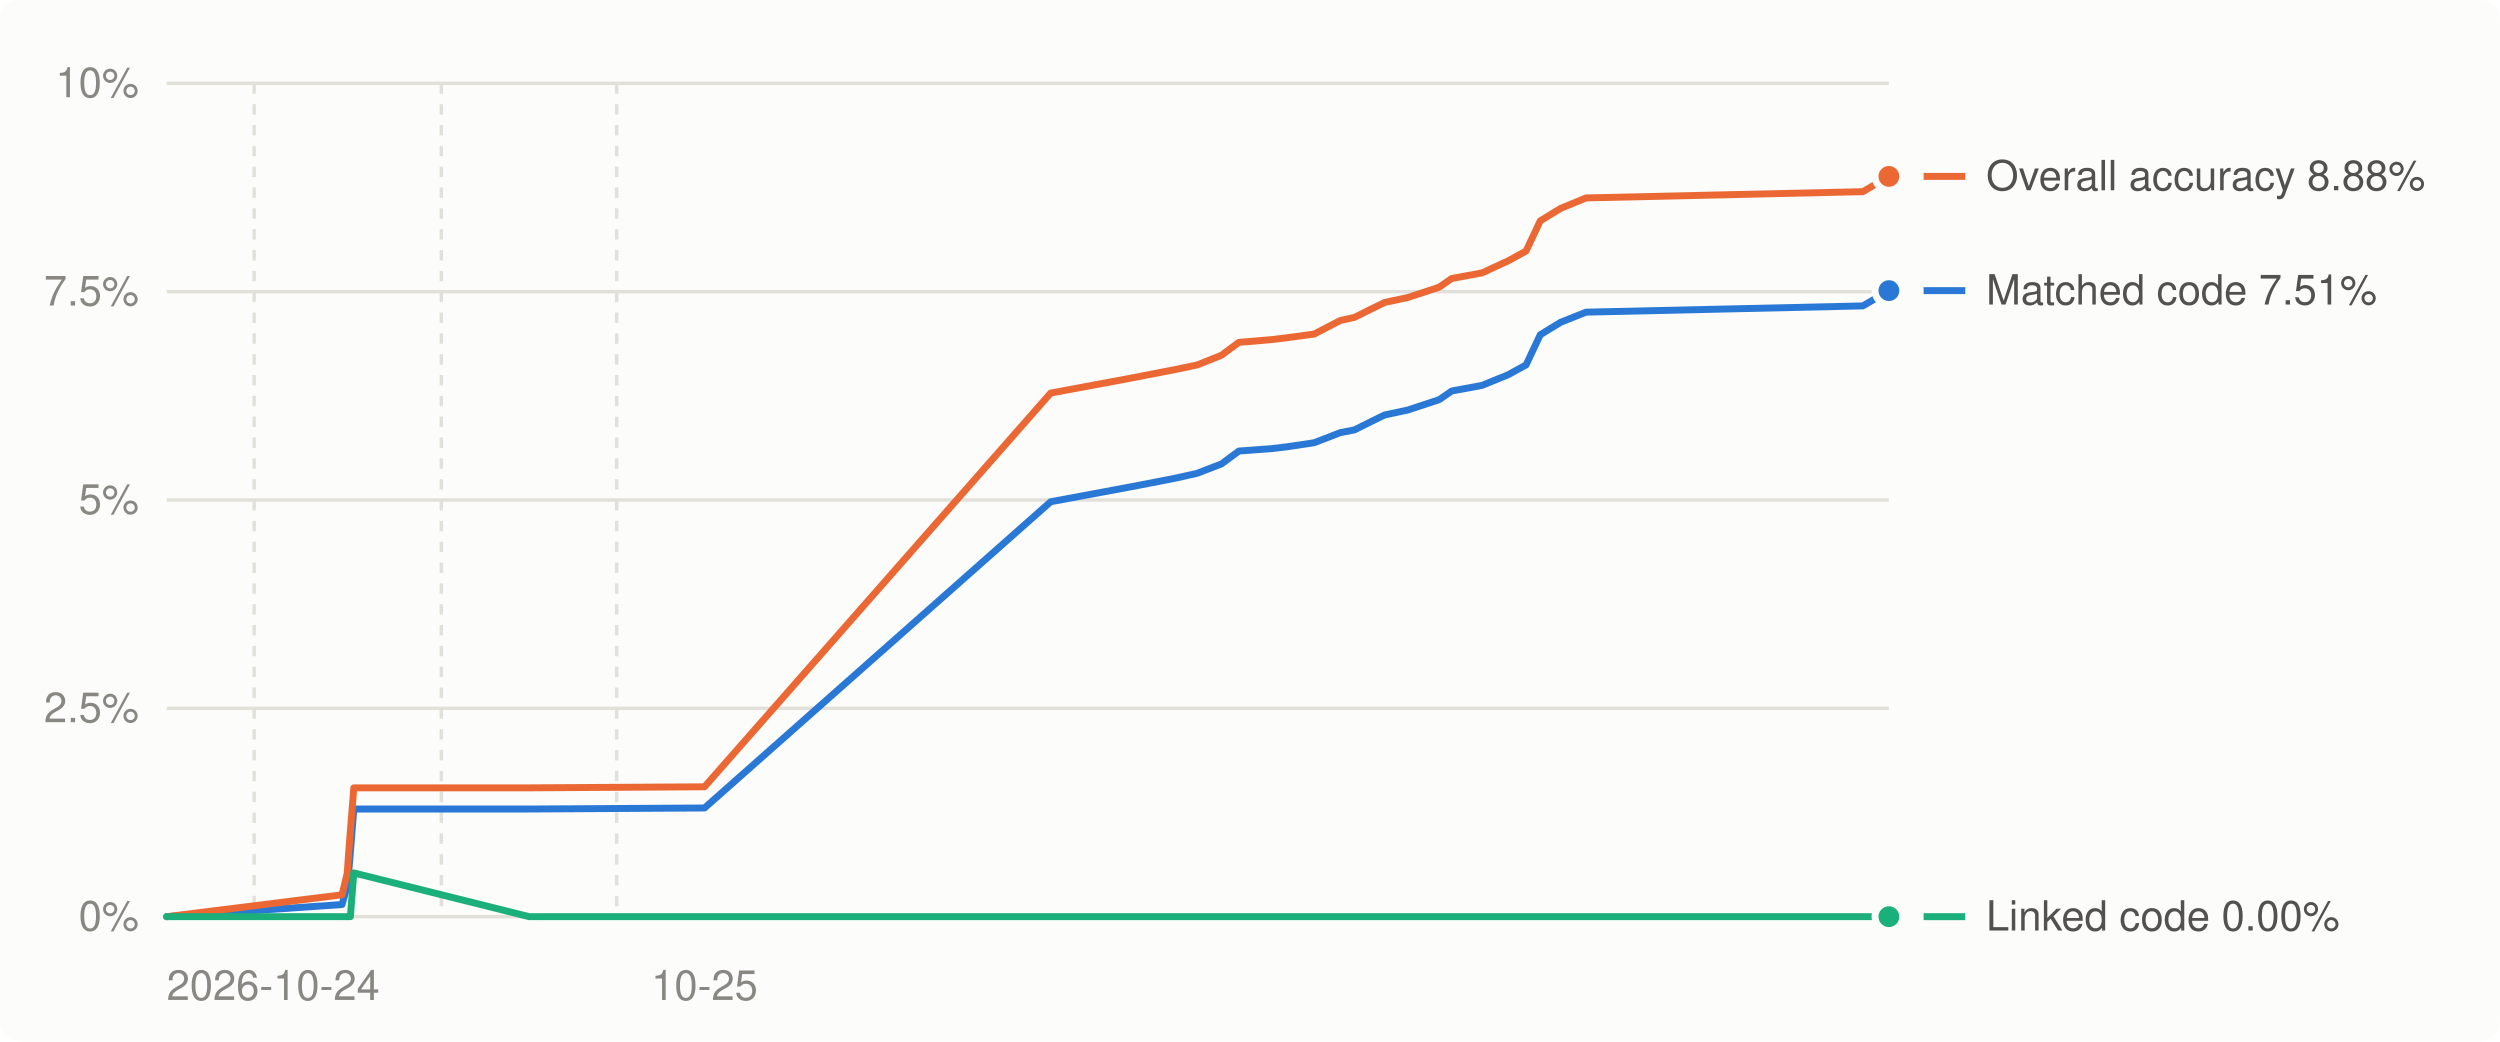
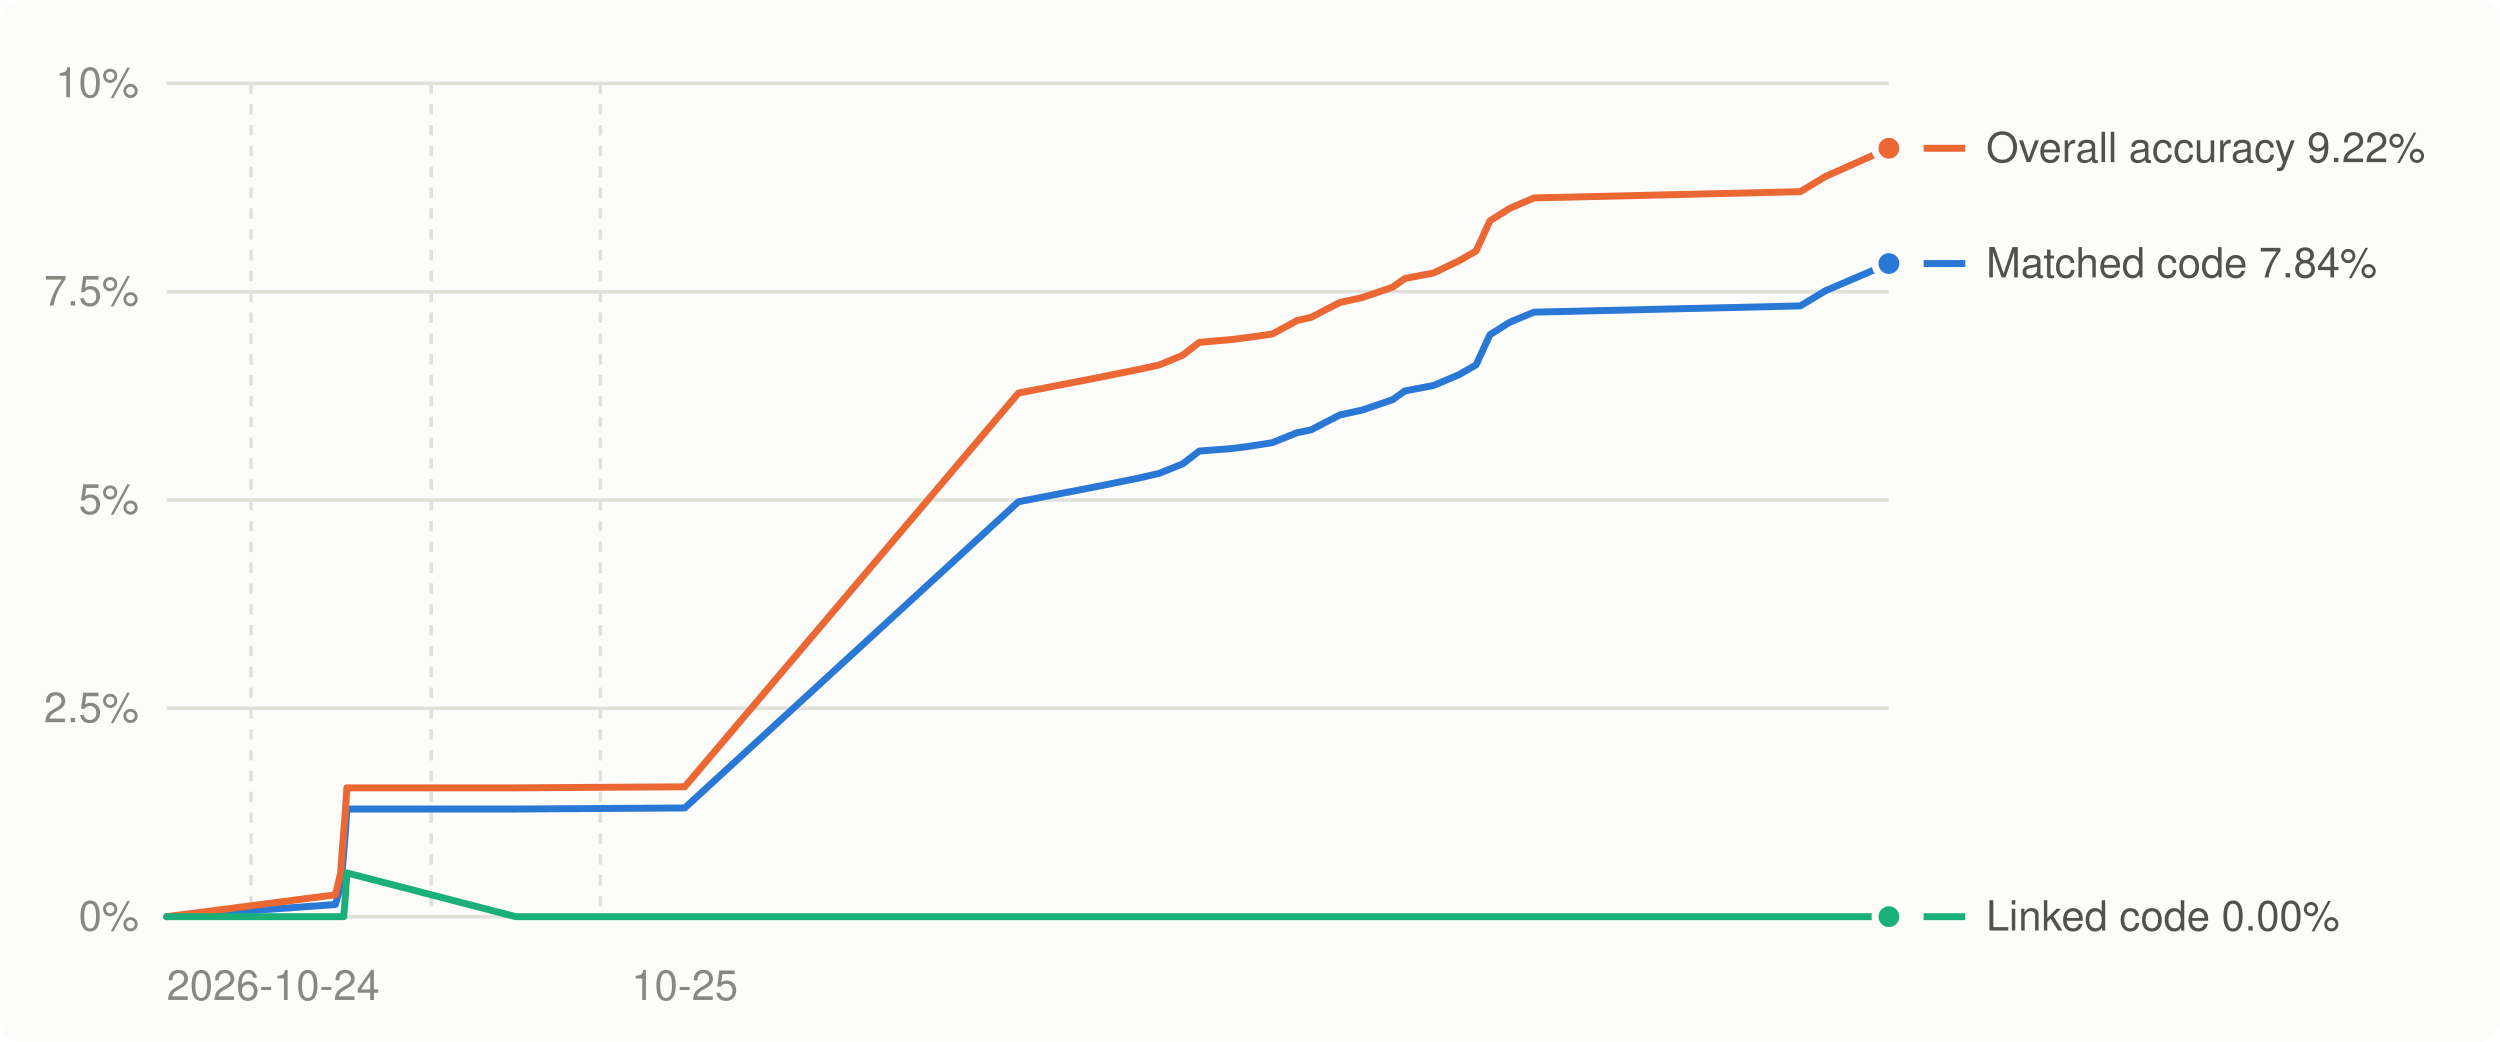
<svg xmlns="http://www.w3.org/2000/svg" viewBox="0 0 720 300" width="720" height="300" role="img" aria-label="Decompilation progress over time (USA)">
  <style>
.bg{fill:#fcfcfb}.grid{stroke:#e1e0d9}.muted{fill:#898781}.lbl{fill:#52514e}.ln0{stroke:#2a78d6}.dot0{fill:#2a78d6;stroke:#fcfcfb}.ln1{stroke:#eb6834}.dot1{fill:#eb6834;stroke:#fcfcfb}.ln2{stroke:#1baf7a}.dot2{fill:#1baf7a;stroke:#fcfcfb}
@media (prefers-color-scheme: dark){.bg{fill:#1a1a19}.grid{stroke:#2c2c2a}.muted{fill:#898781}.lbl{fill:#c3c2b7}.ln0{stroke:#3987e5}.dot0{fill:#3987e5;stroke:#1a1a19}.ln1{stroke:#d95926}.dot1{fill:#d95926;stroke:#1a1a19}.ln2{stroke:#199e70}.dot2{fill:#199e70;stroke:#1a1a19}}
text{font:12px -apple-system,BlinkMacSystemFont,'Segoe UI',Helvetica,Arial,sans-serif}
</style>
  <rect class="bg" width="720" height="300" rx="6" />
  <line x1="48" x2="544" y1="264.0" y2="264.0" class="grid" stroke-width="1" />
  <text x="40" y="268.0" class="muted" text-anchor="end">0%</text>
  <line x1="48" x2="544" y1="204.0" y2="204.0" class="grid" stroke-width="1" />
  <text x="40" y="208.0" class="muted" text-anchor="end">2.5%</text>
  <line x1="48" x2="544" y1="144.0" y2="144.0" class="grid" stroke-width="1" />
  <text x="40" y="148.0" class="muted" text-anchor="end">5%</text>
  <line x1="48" x2="544" y1="84.0" y2="84.0" class="grid" stroke-width="1" />
  <text x="40" y="88.0" class="muted" text-anchor="end">7.5%</text>
  <line x1="48" x2="544" y1="24.0" y2="24.0" class="grid" stroke-width="1" />
  <text x="40" y="28.0" class="muted" text-anchor="end">10%</text>
-   <line x1="73.2" x2="73.2" y1="24" y2="264" class="grid" stroke-width="1" stroke-dasharray="3 3" />
-   <line x1="127.1" x2="127.1" y1="24" y2="264" class="grid" stroke-width="1" stroke-dasharray="3 3" />
-   <line x1="177.6" x2="177.6" y1="24" y2="264" class="grid" stroke-width="1" stroke-dasharray="3 3" />
+   <line x1="72.3" x2="72.3" y1="24" y2="264" class="grid" stroke-width="1" stroke-dasharray="3 3" />
+   <line x1="124.2" x2="124.2" y1="24" y2="264" class="grid" stroke-width="1" stroke-dasharray="3 3" />
+   <line x1="172.9" x2="172.9" y1="24" y2="264" class="grid" stroke-width="1" stroke-dasharray="3 3" />
  <text class="muted" x="48.0" y="288" text-anchor="start">2026-10-24</text>
-   <text class="muted" x="202.9" y="288" text-anchor="middle">10-25</text>
-   <polyline points="48.0,264.0 98.5,260.5 100.0,255.2 100.4,251.5 100.9,245.6 101.4,239.3 101.9,233.0 152.4,233.0 202.9,232.7 302.6,144.5 325.7,140.2 338.6,137.7 344.8,136.3 351.8,133.6 356.8,129.9 366.3,129.2 371.2,128.6 378.5,127.5 386.0,124.6 390.1,123.8 394.5,121.6 398.8,119.5 405.4,118.1 414.5,115.1 418.1,112.6 426.8,111.0 434.4,107.9 439.5,105.1 443.6,96.4 449.5,92.8 456.8,89.9 536.5,88.1 544.0,83.7" fill="none" class="ln0" stroke-width="2" stroke-linejoin="round" stroke-linecap="round" />
-   <polyline points="48.0,264.0 98.5,257.7 100.0,251.5 100.4,245.8 100.9,239.5 101.4,233.2 101.9,226.9 152.4,226.9 202.9,226.6 302.6,113.2 325.7,108.9 338.6,106.4 344.8,105.1 351.8,102.3 356.8,98.6 366.3,97.8 371.2,97.2 378.5,96.2 386.0,92.3 390.1,91.4 394.5,89.2 398.8,87.1 405.4,85.7 414.5,82.7 418.1,80.2 426.8,78.6 434.4,75.1 439.5,72.3 443.6,63.6 449.5,60.0 456.8,57.0 536.5,55.2 544.0,50.8" fill="none" class="ln1" stroke-width="2" stroke-linejoin="round" stroke-linecap="round" />
-   <polyline points="48.0,264.0 98.5,264.0 100.0,264.0 100.4,264.0 100.9,264.0 101.4,257.7 101.9,251.4 152.4,264.0 202.9,264.0 302.6,264.0 325.7,264.0 338.6,264.0 344.8,264.0 351.8,264.0 356.8,264.0 366.3,264.0 371.2,264.0 378.5,264.0 386.0,264.0 390.1,264.0 394.5,264.0 398.8,264.0 405.4,264.0 414.5,264.0 418.1,264.0 426.8,264.0 434.4,264.0 439.5,264.0 443.6,264.0 449.5,264.0 456.8,264.0 536.5,264.0 544.0,264.0" fill="none" class="ln2" stroke-width="2" stroke-linejoin="round" stroke-linecap="round" />
-   <circle cx="544.0" cy="83.7" r="4" class="dot0" stroke-width="2" />
-   <circle cx="544.0" cy="50.8" r="4" class="dot1" stroke-width="2" />
+   <text class="muted" x="197.2" y="288" text-anchor="middle">10-25</text>
+   <polyline points="48.0,264.0 96.6,260.5 98.1,255.2 98.5,251.5 99.0,245.6 99.5,239.3 99.9,233.0 148.5,233.0 197.2,232.7 293.3,144.5 315.5,140.2 327.9,137.7 333.9,136.3 340.6,133.6 345.4,129.9 354.6,129.2 359.3,128.6 366.4,127.5 373.6,124.6 377.6,123.8 381.8,121.6 385.9,119.5 392.3,118.1 401.1,115.1 404.6,112.6 412.9,111.0 420.2,107.9 425.1,105.1 429.1,96.4 434.8,92.8 441.8,89.9 518.5,88.1 525.8,83.7 544.0,75.9" fill="none" class="ln0" stroke-width="2" stroke-linejoin="round" stroke-linecap="round" />
+   <polyline points="48.0,264.0 96.6,257.7 98.1,251.5 98.5,245.8 99.0,239.5 99.5,233.2 99.9,226.9 148.5,226.9 197.2,226.6 293.3,113.2 315.5,108.9 327.9,106.4 333.9,105.1 340.6,102.3 345.4,98.6 354.6,97.8 359.3,97.2 366.4,96.2 373.6,92.3 377.6,91.4 381.8,89.2 385.9,87.1 392.3,85.7 401.1,82.7 404.6,80.2 412.9,78.6 420.2,75.1 425.1,72.3 429.1,63.6 434.8,60.0 441.8,57.0 518.5,55.2 525.8,50.8 544.0,42.7" fill="none" class="ln1" stroke-width="2" stroke-linejoin="round" stroke-linecap="round" />
+   <polyline points="48.0,264.0 96.6,264.0 98.1,264.0 98.5,264.0 99.0,264.0 99.5,257.7 99.9,251.4 148.5,264.0 197.2,264.0 293.3,264.0 315.5,264.0 327.9,264.0 333.9,264.0 340.6,264.0 345.4,264.0 354.6,264.0 359.3,264.0 366.4,264.0 373.6,264.0 377.6,264.0 381.8,264.0 385.9,264.0 392.3,264.0 401.1,264.0 404.6,264.0 412.9,264.0 420.2,264.0 425.1,264.0 429.1,264.0 434.8,264.0 441.8,264.0 518.5,264.0 525.8,264.0 544.0,264.0" fill="none" class="ln2" stroke-width="2" stroke-linejoin="round" stroke-linecap="round" />
+   <circle cx="544.0" cy="75.9" r="4" class="dot0" stroke-width="2" />
+   <circle cx="544.0" cy="42.7" r="4" class="dot1" stroke-width="2" />
  <circle cx="544.0" cy="264.0" r="4" class="dot2" stroke-width="2" />
  <line x1="554" x2="566" y1="264.0" y2="264.0" class="ln2" stroke-width="2" />
  <text class="lbl" x="572" y="268.0">Linked code 0.00%</text>
-   <line x1="554" x2="566" y1="83.7" y2="83.7" class="ln0" stroke-width="2" />
-   <text class="lbl" x="572" y="87.7">Matched code 7.51%</text>
-   <line x1="554" x2="566" y1="50.8" y2="50.8" class="ln1" stroke-width="2" />
-   <text class="lbl" x="572" y="54.8">Overall accuracy 8.88%</text>
+   <line x1="554" x2="566" y1="75.9" y2="75.9" class="ln0" stroke-width="2" />
+   <text class="lbl" x="572" y="79.9">Matched code 7.84%</text>
+   <line x1="554" x2="566" y1="42.7" y2="42.7" class="ln1" stroke-width="2" />
+   <text class="lbl" x="572" y="46.7">Overall accuracy 9.22%</text>
</svg>
